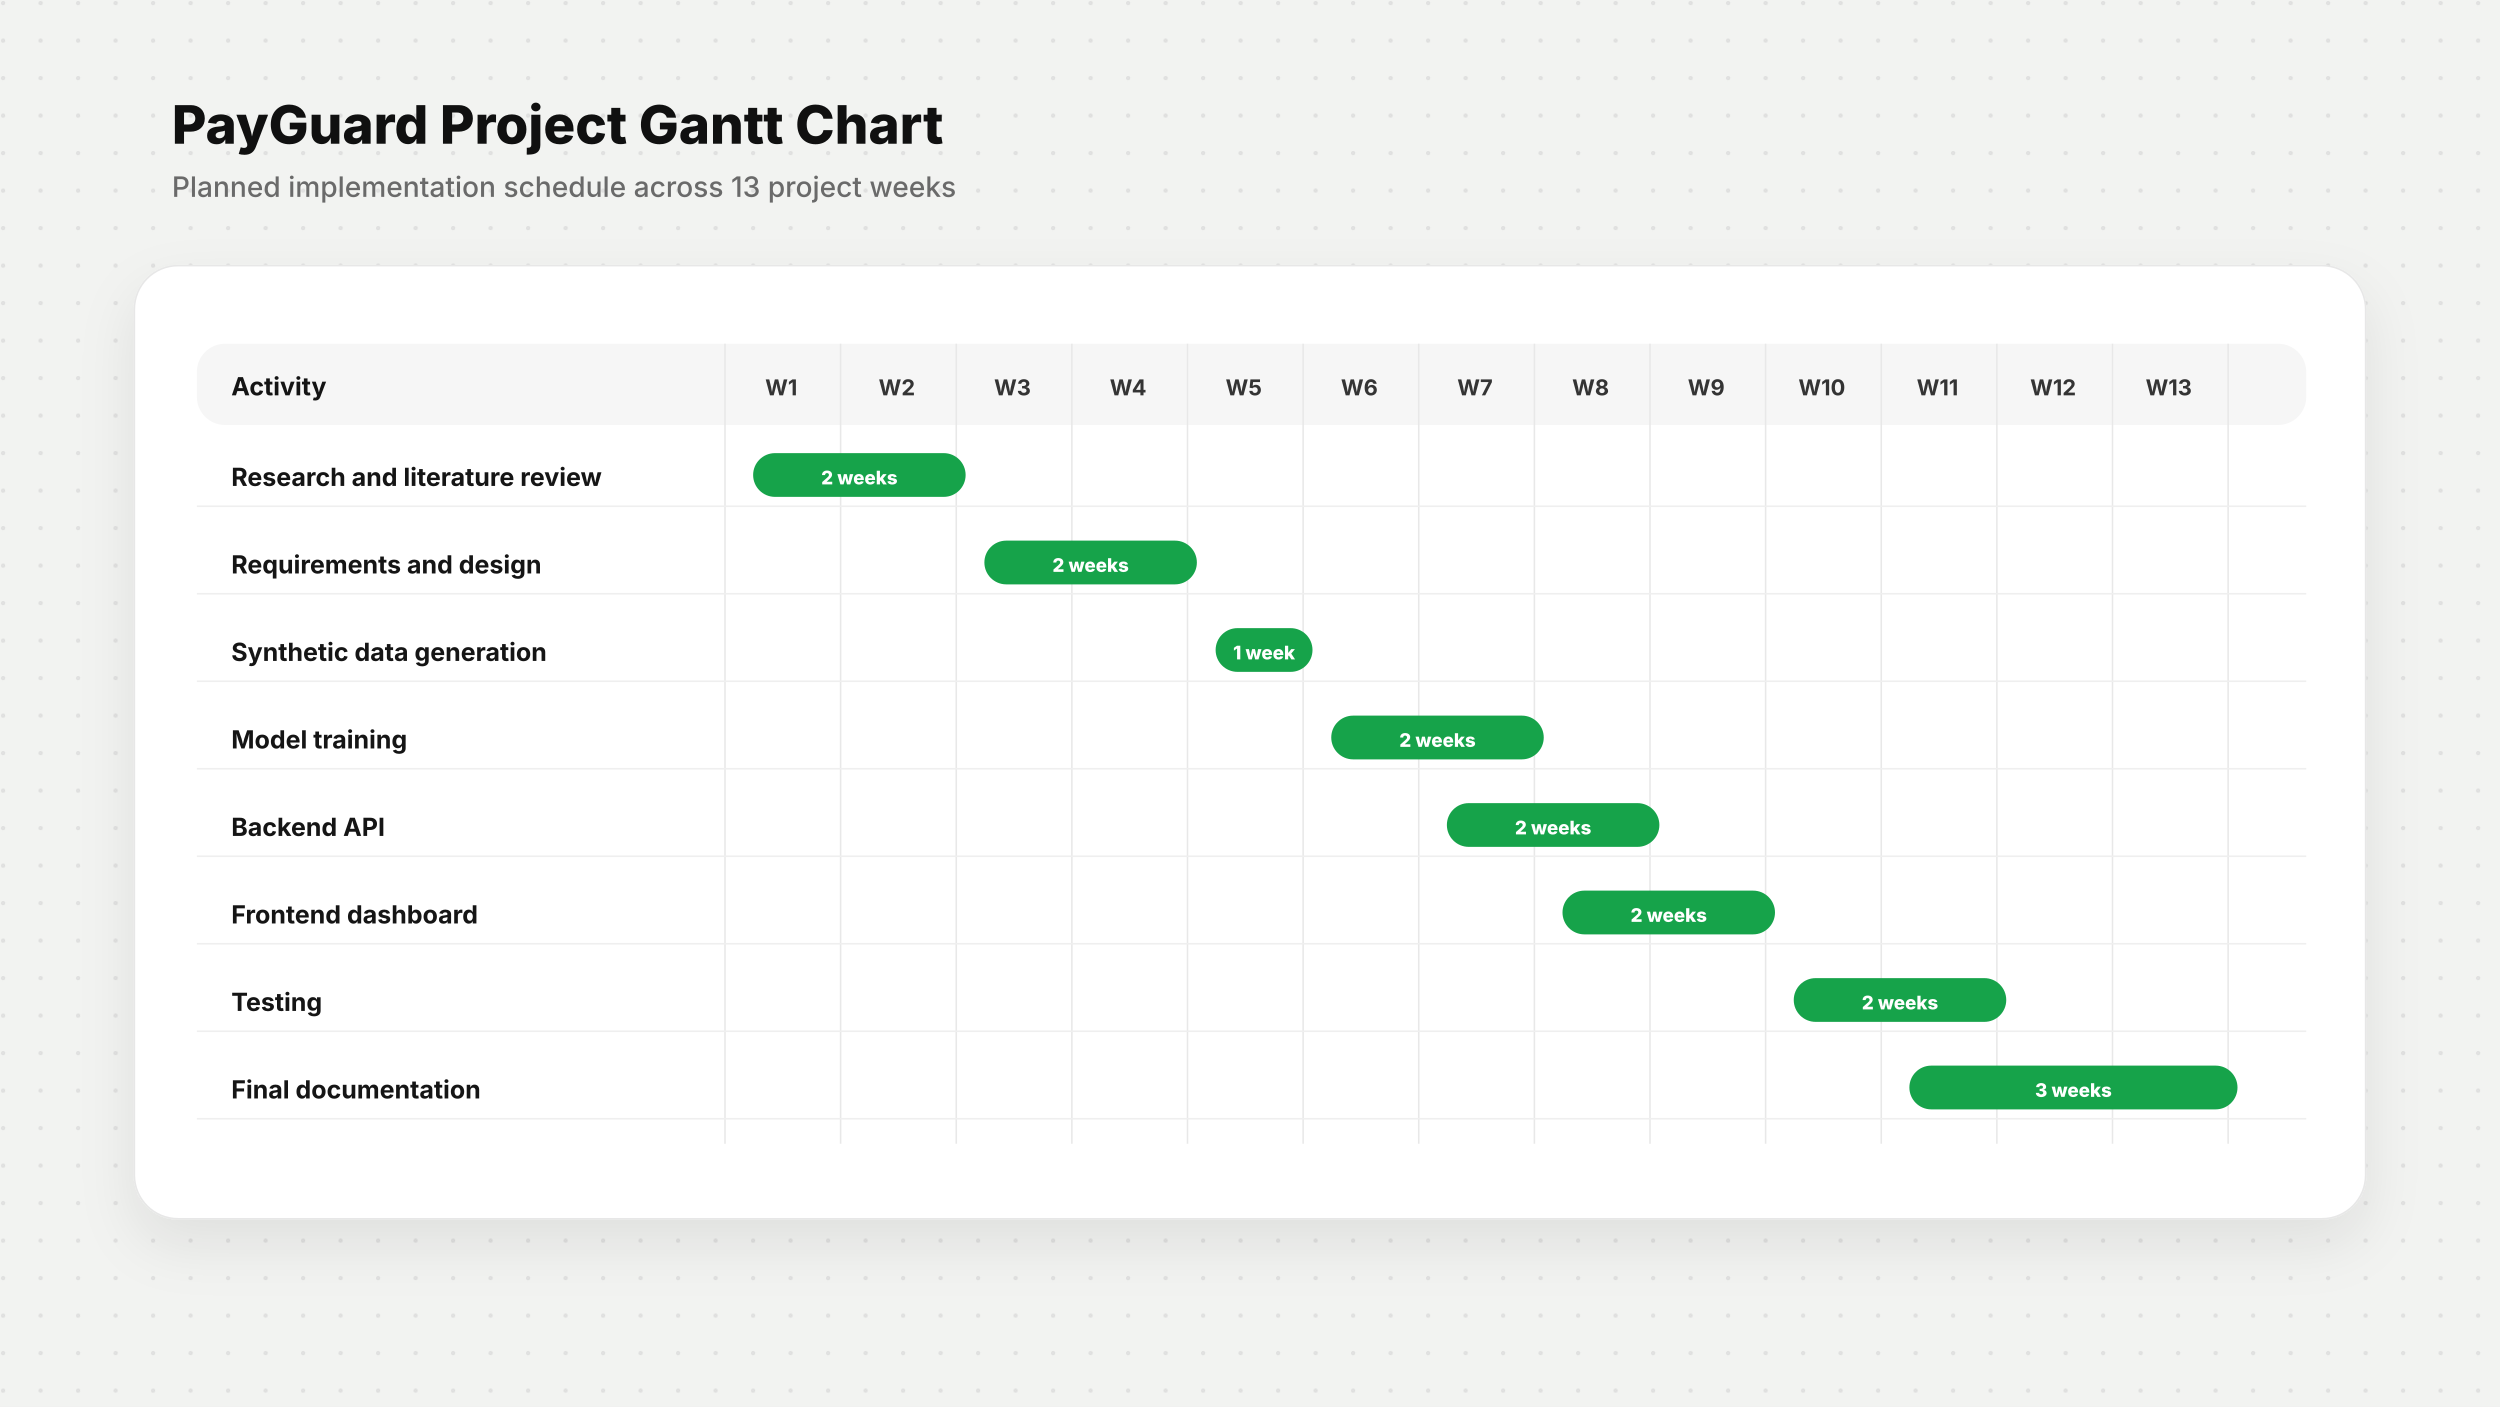
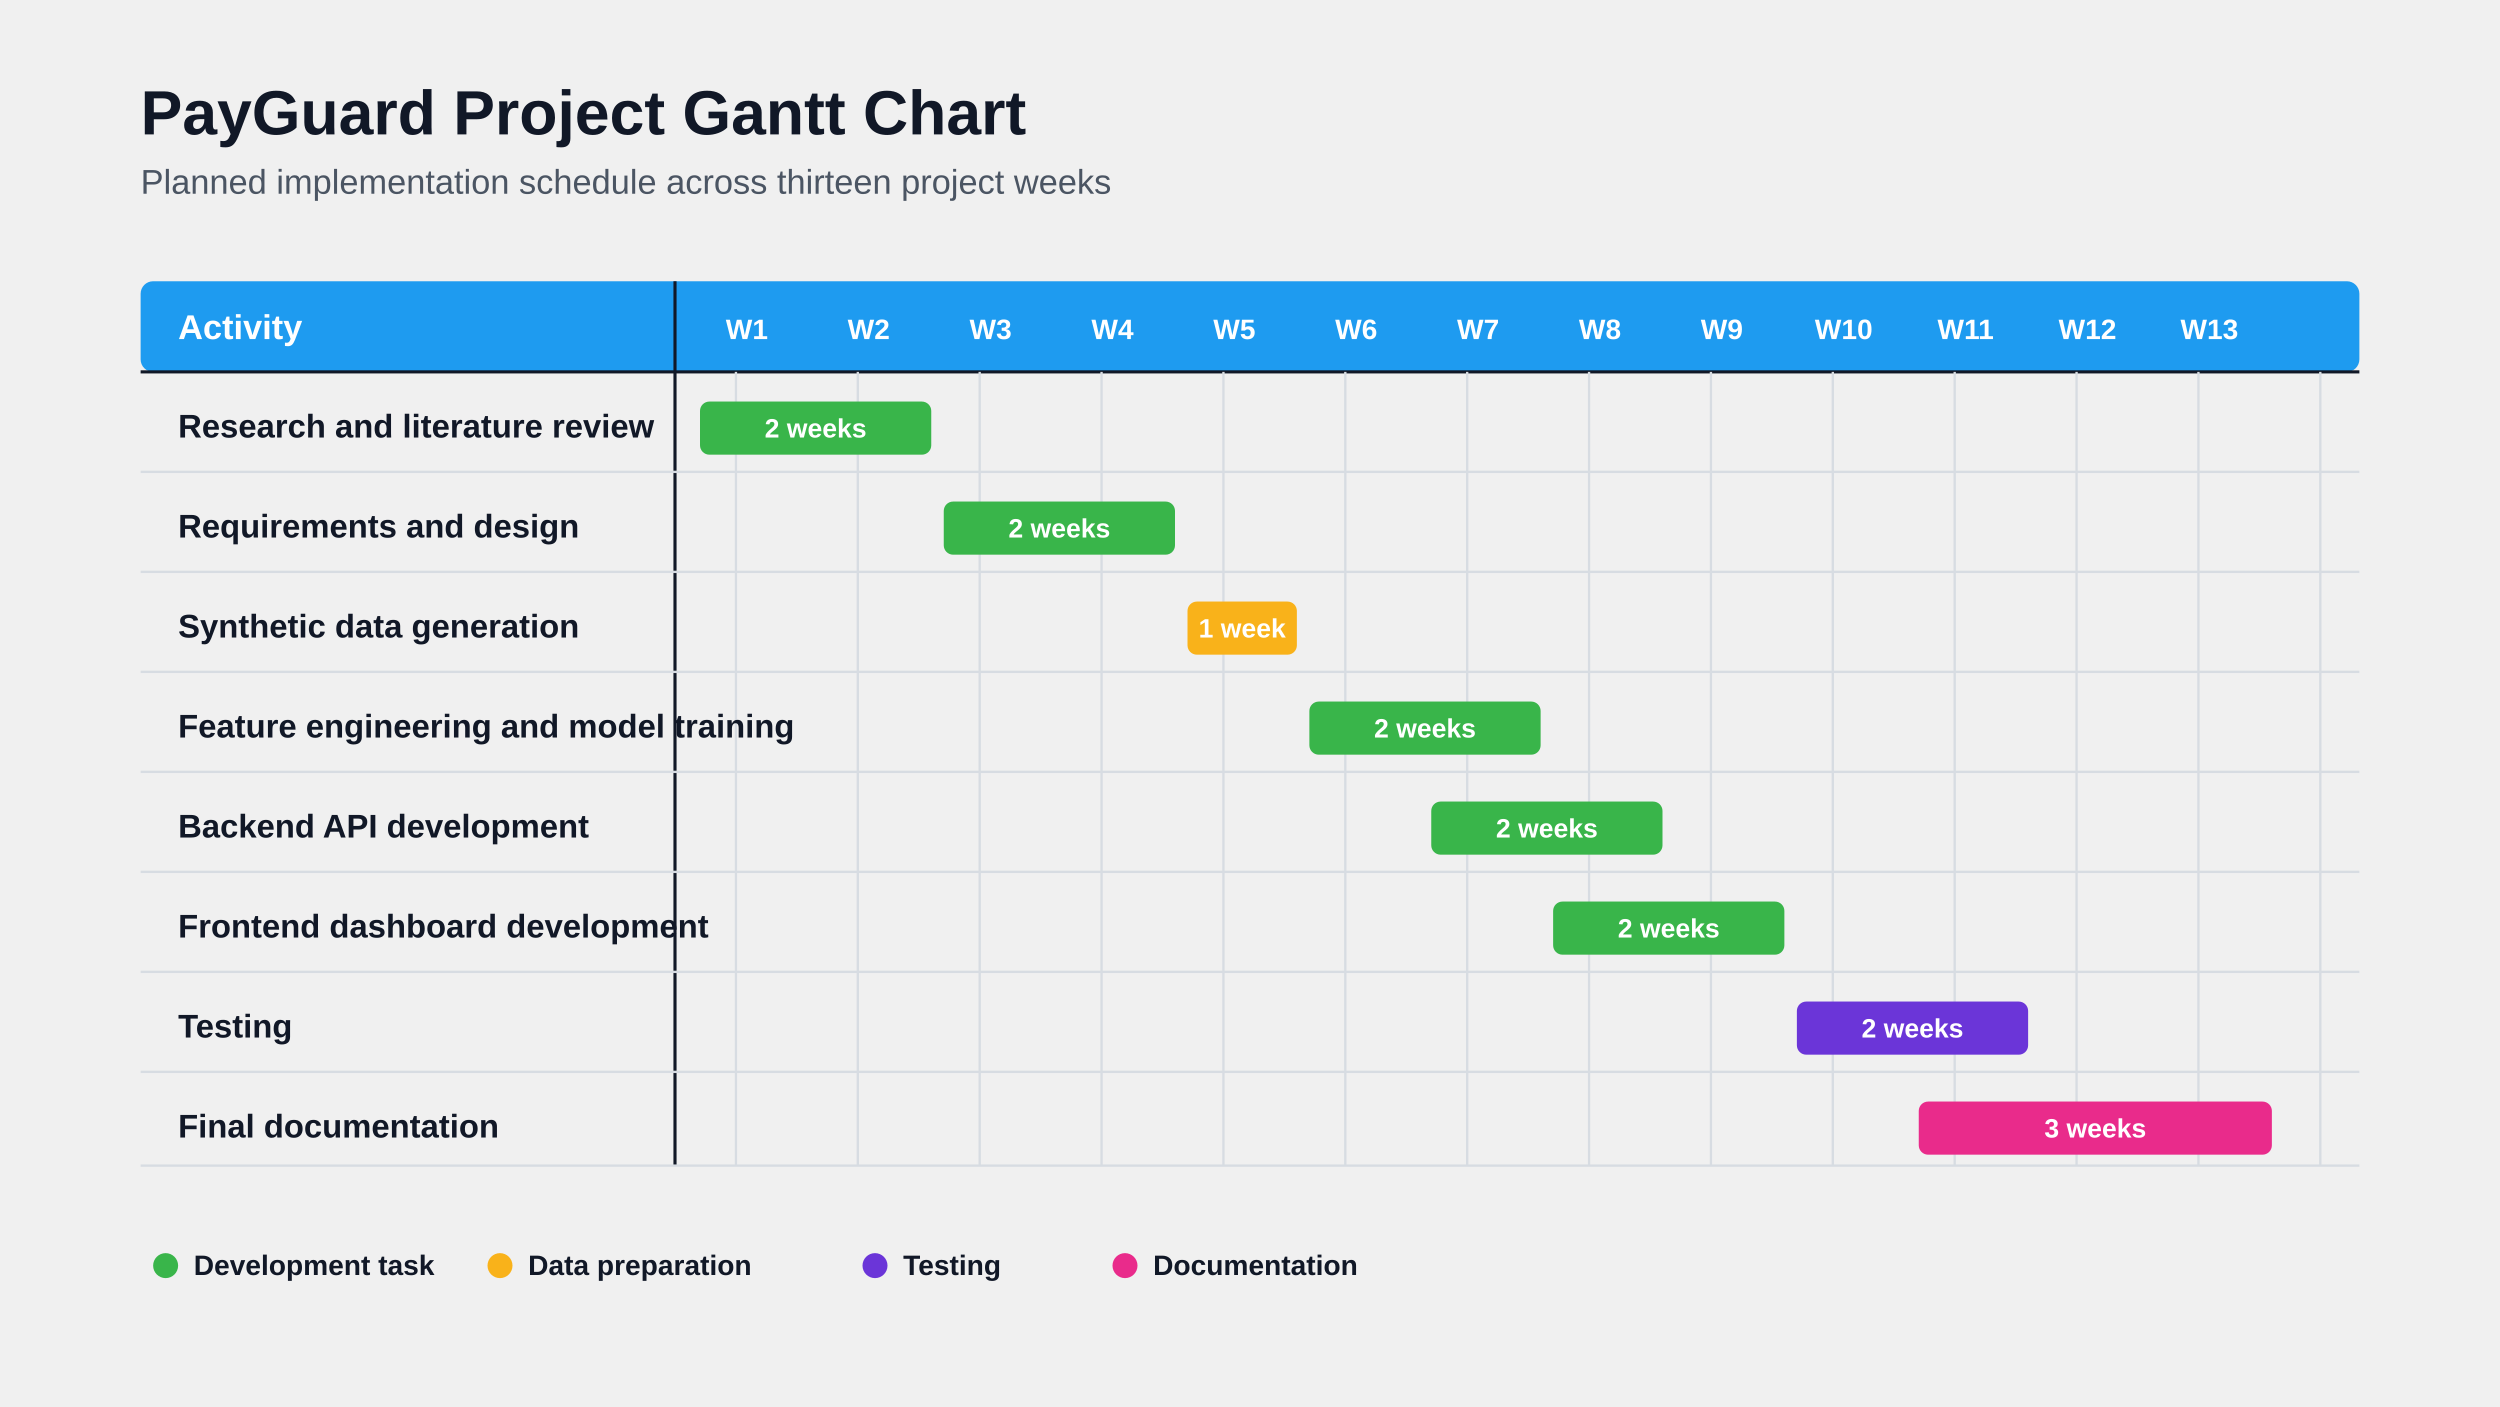
<svg xmlns="http://www.w3.org/2000/svg" width="1600" height="900" viewBox="0 0 1600 900" role="img" aria-labelledby="title desc">
  <defs>
-     <pattern id="dot-grid" width="24" height="24" patternUnits="userSpaceOnUse">
-       <circle cx="2" cy="2" r="1.4" fill="#d8d8d8" opacity="0.72" />
-     </pattern>
-     <filter id="card-shadow" x="-10%" y="-10%" width="120%" height="130%">
-       <feDropShadow dx="0" dy="16" stdDeviation="18" flood-color="#111111" flood-opacity="0.08" />
-     </filter>
+     <style>
+       .title { fill: #111827; font-family: Calibri, Arial, sans-serif; font-size: 40px; font-weight: 700; }
+       .subtitle { fill: #4b5563; font-family: Calibri, Arial, sans-serif; font-size: 22px; }
+       .label { fill: #111827; font-family: Calibri, Arial, sans-serif; font-size: 21px; font-weight: 600; }
+       .small { fill: #111827; font-family: Calibri, Arial, sans-serif; font-size: 18px; font-weight: 600; }
+       .bartext { fill: #ffffff; font-family: Calibri, Arial, sans-serif; font-size: 17px; font-weight: 700; }
+       .grid { stroke: #d7dce2; stroke-width: 1.5; }
+       .axis { stroke: #111827; stroke-width: 2; }
+       .green { fill: #39b54a; }
+       .blue { fill: #1e9bf0; }
+       .orange { fill: #f9b21a; }
+       .purple { fill: #6b35d8; }
+       .pink { fill: #e92b8b; }
+     </style>
  </defs>
-   <rect width="1600" height="900" fill="#f2f3f1" />
-   <rect width="1600" height="900" fill="url(#dot-grid)" opacity="0.95" />
-   <g font-family="Inter, Arial, sans-serif">
-     <text x="110" y="92" font-size="34" font-weight="800" fill="#101010">PayGuard Project Gantt Chart</text>
-     <text x="110" y="126" font-size="18" font-weight="500" fill="#6a6a6a">Planned implementation schedule across 13 project weeks</text>
-     <g filter="url(#card-shadow)">
-       <rect x="86" y="170" width="1428" height="610" rx="28" fill="#ffffff" />
-       <rect x="86" y="170" width="1428" height="610" rx="28" fill="none" stroke="#e7e7e7" />
+   <text x="90" y="86" class="title">PayGuard Project Gantt Chart</text>
+   <text x="90" y="124" class="subtitle">Planned implementation schedule across thirteen project weeks</text>
+   <g transform="translate(90 180)">
+     <rect x="0" y="0" width="1420" height="58" rx="8" class="blue" />
+     <text x="24" y="37" fill="#ffffff" font-family="Calibri, Arial, sans-serif" font-size="22" font-weight="700">Activity</text>
+     <g fill="#ffffff" font-family="Calibri, Arial, sans-serif" font-size="18" font-weight="700" text-anchor="middle">
+       <text x="388" y="37">W1</text>
+       <text x="466" y="37">W2</text>
+       <text x="544" y="37">W3</text>
+       <text x="622" y="37">W4</text>
+       <text x="700" y="37">W5</text>
+       <text x="778" y="37">W6</text>
+       <text x="856" y="37">W7</text>
+       <text x="934" y="37">W8</text>
+       <text x="1012" y="37">W9</text>
+       <text x="1090" y="37">W10</text>
+       <text x="1168" y="37">W11</text>
+       <text x="1246" y="37">W12</text>
+       <text x="1324" y="37">W13</text>
    </g>
-     <g transform="translate(126 220)">
-       <rect x="0" y="0" width="1350" height="52" rx="18" fill="#f6f6f6" />
-       <text x="22" y="33" font-size="16" font-weight="750" fill="#141414">Activity</text>
-       <g font-size="14" font-weight="750" fill="#343434" text-anchor="middle">
-         <text x="374" y="33">W1</text>
-         <text x="448" y="33">W2</text>
-         <text x="522" y="33">W3</text>
-         <text x="596" y="33">W4</text>
-         <text x="670" y="33">W5</text>
-         <text x="744" y="33">W6</text>
-         <text x="818" y="33">W7</text>
-         <text x="892" y="33">W8</text>
-         <text x="966" y="33">W9</text>
-         <text x="1040" y="33">W10</text>
-         <text x="1114" y="33">W11</text>
-         <text x="1188" y="33">W12</text>
-         <text x="1262" y="33">W13</text>
-       </g>
-       <g stroke="#e8e8e8" stroke-width="1">
-         <line x1="338" y1="0" x2="338" y2="512" />
-         <line x1="412" y1="0" x2="412" y2="512" />
-         <line x1="486" y1="0" x2="486" y2="512" />
-         <line x1="560" y1="0" x2="560" y2="512" />
-         <line x1="634" y1="0" x2="634" y2="512" />
-         <line x1="708" y1="0" x2="708" y2="512" />
-         <line x1="782" y1="0" x2="782" y2="512" />
-         <line x1="856" y1="0" x2="856" y2="512" />
-         <line x1="930" y1="0" x2="930" y2="512" />
-         <line x1="1004" y1="0" x2="1004" y2="512" />
-         <line x1="1078" y1="0" x2="1078" y2="512" />
-         <line x1="1152" y1="0" x2="1152" y2="512" />
-         <line x1="1226" y1="0" x2="1226" y2="512" />
-         <line x1="1300" y1="0" x2="1300" y2="512" />
-       </g>
-       <g stroke="#efefef" stroke-width="1">
-         <line x1="0" y1="104" x2="1350" y2="104" />
-         <line x1="0" y1="160" x2="1350" y2="160" />
-         <line x1="0" y1="216" x2="1350" y2="216" />
-         <line x1="0" y1="272" x2="1350" y2="272" />
-         <line x1="0" y1="328" x2="1350" y2="328" />
-         <line x1="0" y1="384" x2="1350" y2="384" />
-         <line x1="0" y1="440" x2="1350" y2="440" />
-         <line x1="0" y1="496" x2="1350" y2="496" />
-       </g>
-       <g font-size="16" font-weight="700" fill="#151515">
-         <text x="22" y="91">Research and literature review</text>
-         <text x="22" y="147">Requirements and design</text>
-         <text x="22" y="203">Synthetic data generation</text>
-         <text x="22" y="259">Model training</text>
-         <text x="22" y="315">Backend API</text>
-         <text x="22" y="371">Frontend dashboard</text>
-         <text x="22" y="427">Testing</text>
-         <text x="22" y="483">Final documentation</text>
-       </g>
-       <g>
-         <rect x="356" y="70" width="136" height="28" rx="14" fill="#16a34a" />
-         <rect x="504" y="126" width="136" height="28" rx="14" fill="#16a34a" />
-         <rect x="652" y="182" width="62" height="28" rx="14" fill="#16a34a" />
-         <rect x="726" y="238" width="136" height="28" rx="14" fill="#16a34a" />
-         <rect x="800" y="294" width="136" height="28" rx="14" fill="#16a34a" />
-         <rect x="874" y="350" width="136" height="28" rx="14" fill="#16a34a" />
-         <rect x="1022" y="406" width="136" height="28" rx="14" fill="#16a34a" />
-         <rect x="1096" y="462" width="210" height="28" rx="14" fill="#16a34a" />
-       </g>
-       <g font-size="12" font-weight="800" fill="#ffffff" text-anchor="middle">
-         <text x="424" y="90">2 weeks</text>
-         <text x="572" y="146">2 weeks</text>
-         <text x="683" y="202">1 week</text>
-         <text x="794" y="258">2 weeks</text>
-         <text x="868" y="314">2 weeks</text>
-         <text x="942" y="370">2 weeks</text>
-         <text x="1090" y="426">2 weeks</text>
-         <text x="1201" y="482">3 weeks</text>
-       </g>
+     <line x1="0" y1="58" x2="1420" y2="58" class="axis" />
+     <line x1="342" y1="0" x2="342" y2="566" class="axis" />
+     <g class="grid">
+       <line x1="381" y1="58" x2="381" y2="566" />
+       <line x1="459" y1="58" x2="459" y2="566" />
+       <line x1="537" y1="58" x2="537" y2="566" />
+       <line x1="615" y1="58" x2="615" y2="566" />
+       <line x1="693" y1="58" x2="693" y2="566" />
+       <line x1="771" y1="58" x2="771" y2="566" />
+       <line x1="849" y1="58" x2="849" y2="566" />
+       <line x1="927" y1="58" x2="927" y2="566" />
+       <line x1="1005" y1="58" x2="1005" y2="566" />
+       <line x1="1083" y1="58" x2="1083" y2="566" />
+       <line x1="1161" y1="58" x2="1161" y2="566" />
+       <line x1="1239" y1="58" x2="1239" y2="566" />
+       <line x1="1317" y1="58" x2="1317" y2="566" />
+       <line x1="1395" y1="58" x2="1395" y2="566" />
+     </g>
+     <g class="grid">
+       <line x1="0" y1="122" x2="1420" y2="122" />
+       <line x1="0" y1="186" x2="1420" y2="186" />
+       <line x1="0" y1="250" x2="1420" y2="250" />
+       <line x1="0" y1="314" x2="1420" y2="314" />
+       <line x1="0" y1="378" x2="1420" y2="378" />
+       <line x1="0" y1="442" x2="1420" y2="442" />
+       <line x1="0" y1="506" x2="1420" y2="506" />
+       <line x1="0" y1="566" x2="1420" y2="566" />
+     </g>
+     <g class="label">
+       <text x="24" y="100">Research and literature review</text>
+       <text x="24" y="164">Requirements and design</text>
+       <text x="24" y="228">Synthetic data generation</text>
+       <text x="24" y="292">Feature engineering and model training</text>
+       <text x="24" y="356">Backend API development</text>
+       <text x="24" y="420">Frontend dashboard development</text>
+       <text x="24" y="484">Testing</text>
+       <text x="24" y="548">Final documentation</text>
+     </g>
+     <g>
+       <rect x="358" y="77" width="148" height="34" rx="6" class="green" />
+       <rect x="514" y="141" width="148" height="34" rx="6" class="green" />
+       <rect x="670" y="205" width="70" height="34" rx="6" class="orange" />
+       <rect x="748" y="269" width="148" height="34" rx="6" class="green" />
+       <rect x="826" y="333" width="148" height="34" rx="6" class="green" />
+       <rect x="904" y="397" width="148" height="34" rx="6" class="green" />
+       <rect x="1060" y="461" width="148" height="34" rx="6" class="purple" />
+       <rect x="1138" y="525" width="226" height="34" rx="6" class="pink" />
+     </g>
+     <g text-anchor="middle" class="bartext">
+       <text x="432" y="100">2 weeks</text>
+       <text x="588" y="164">2 weeks</text>
+       <text x="705" y="228">1 week</text>
+       <text x="822" y="292">2 weeks</text>
+       <text x="900" y="356">2 weeks</text>
+       <text x="978" y="420">2 weeks</text>
+       <text x="1134" y="484">2 weeks</text>
+       <text x="1251" y="548">3 weeks</text>
+     </g>
+     <g transform="translate(0 630)">
+       <circle cx="16" cy="0" r="8" class="green" />
+       <text x="34" y="6" class="small">Development task</text>
+       <circle cx="230" cy="0" r="8" class="orange" />
+       <text x="248" y="6" class="small">Data preparation</text>
+       <circle cx="470" cy="0" r="8" class="purple" />
+       <text x="488" y="6" class="small">Testing</text>
+       <circle cx="630" cy="0" r="8" class="pink" />
+       <text x="648" y="6" class="small">Documentation</text>
    </g>
  </g>
</svg>
